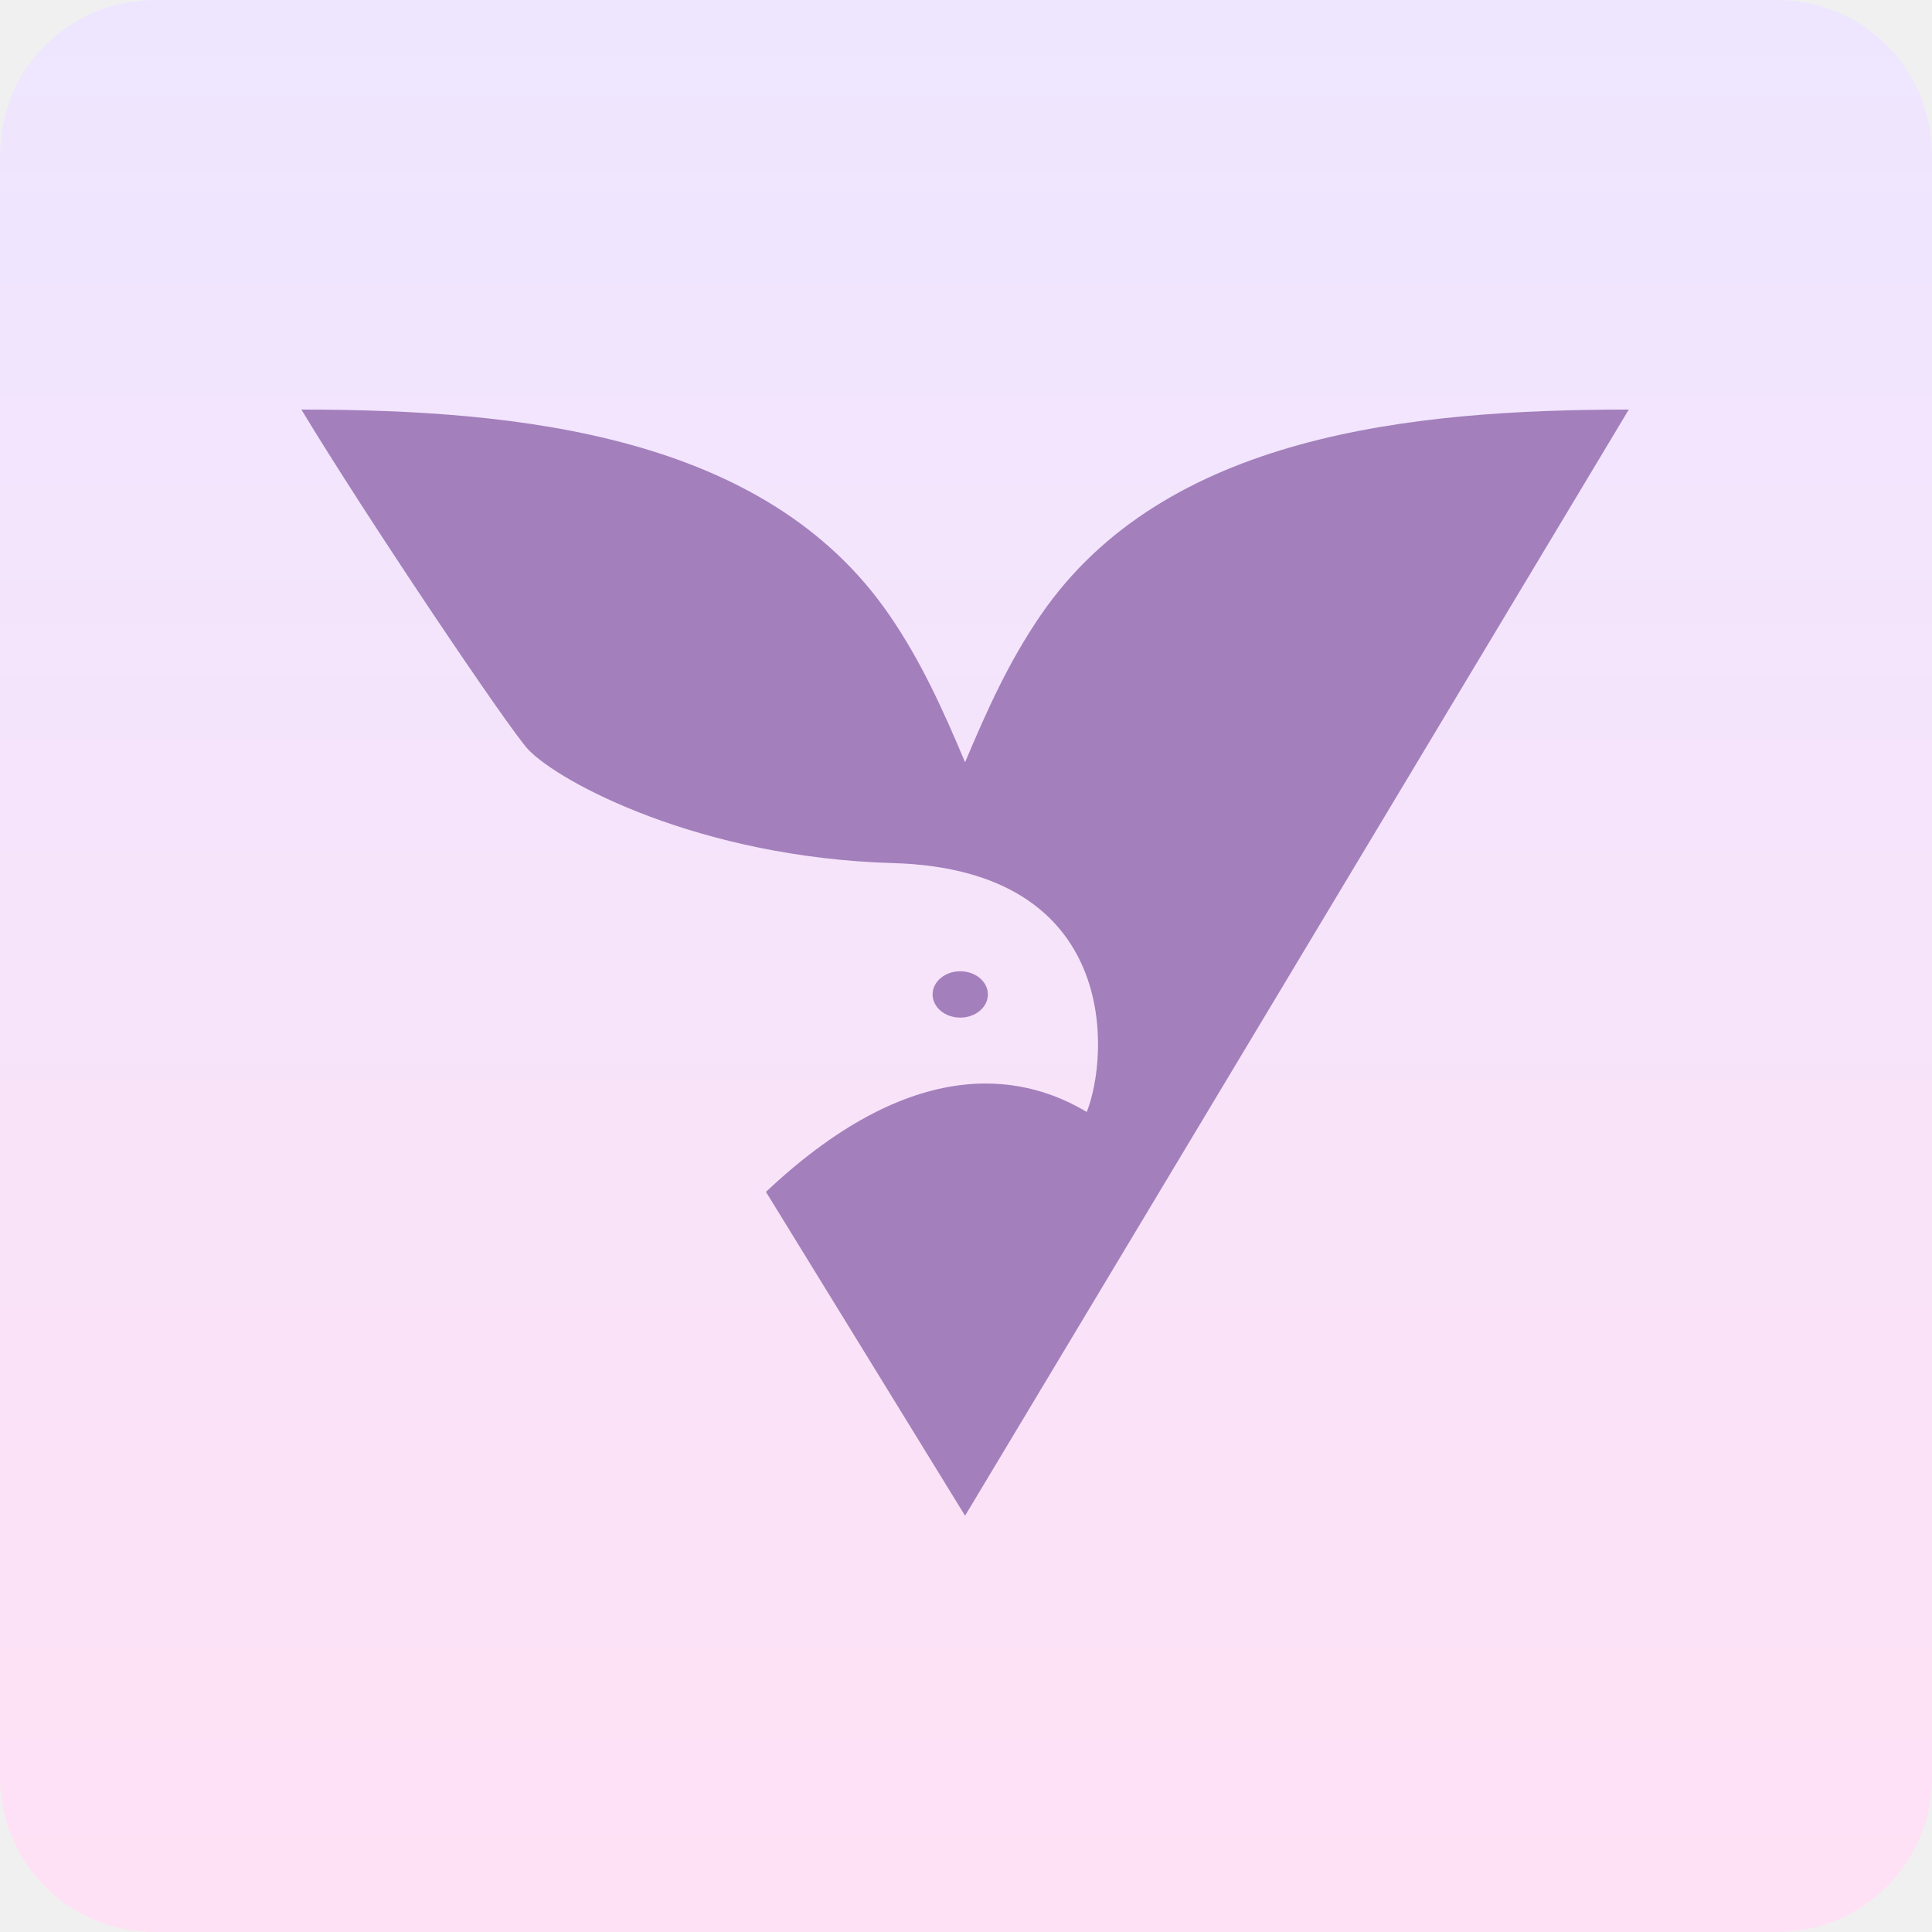
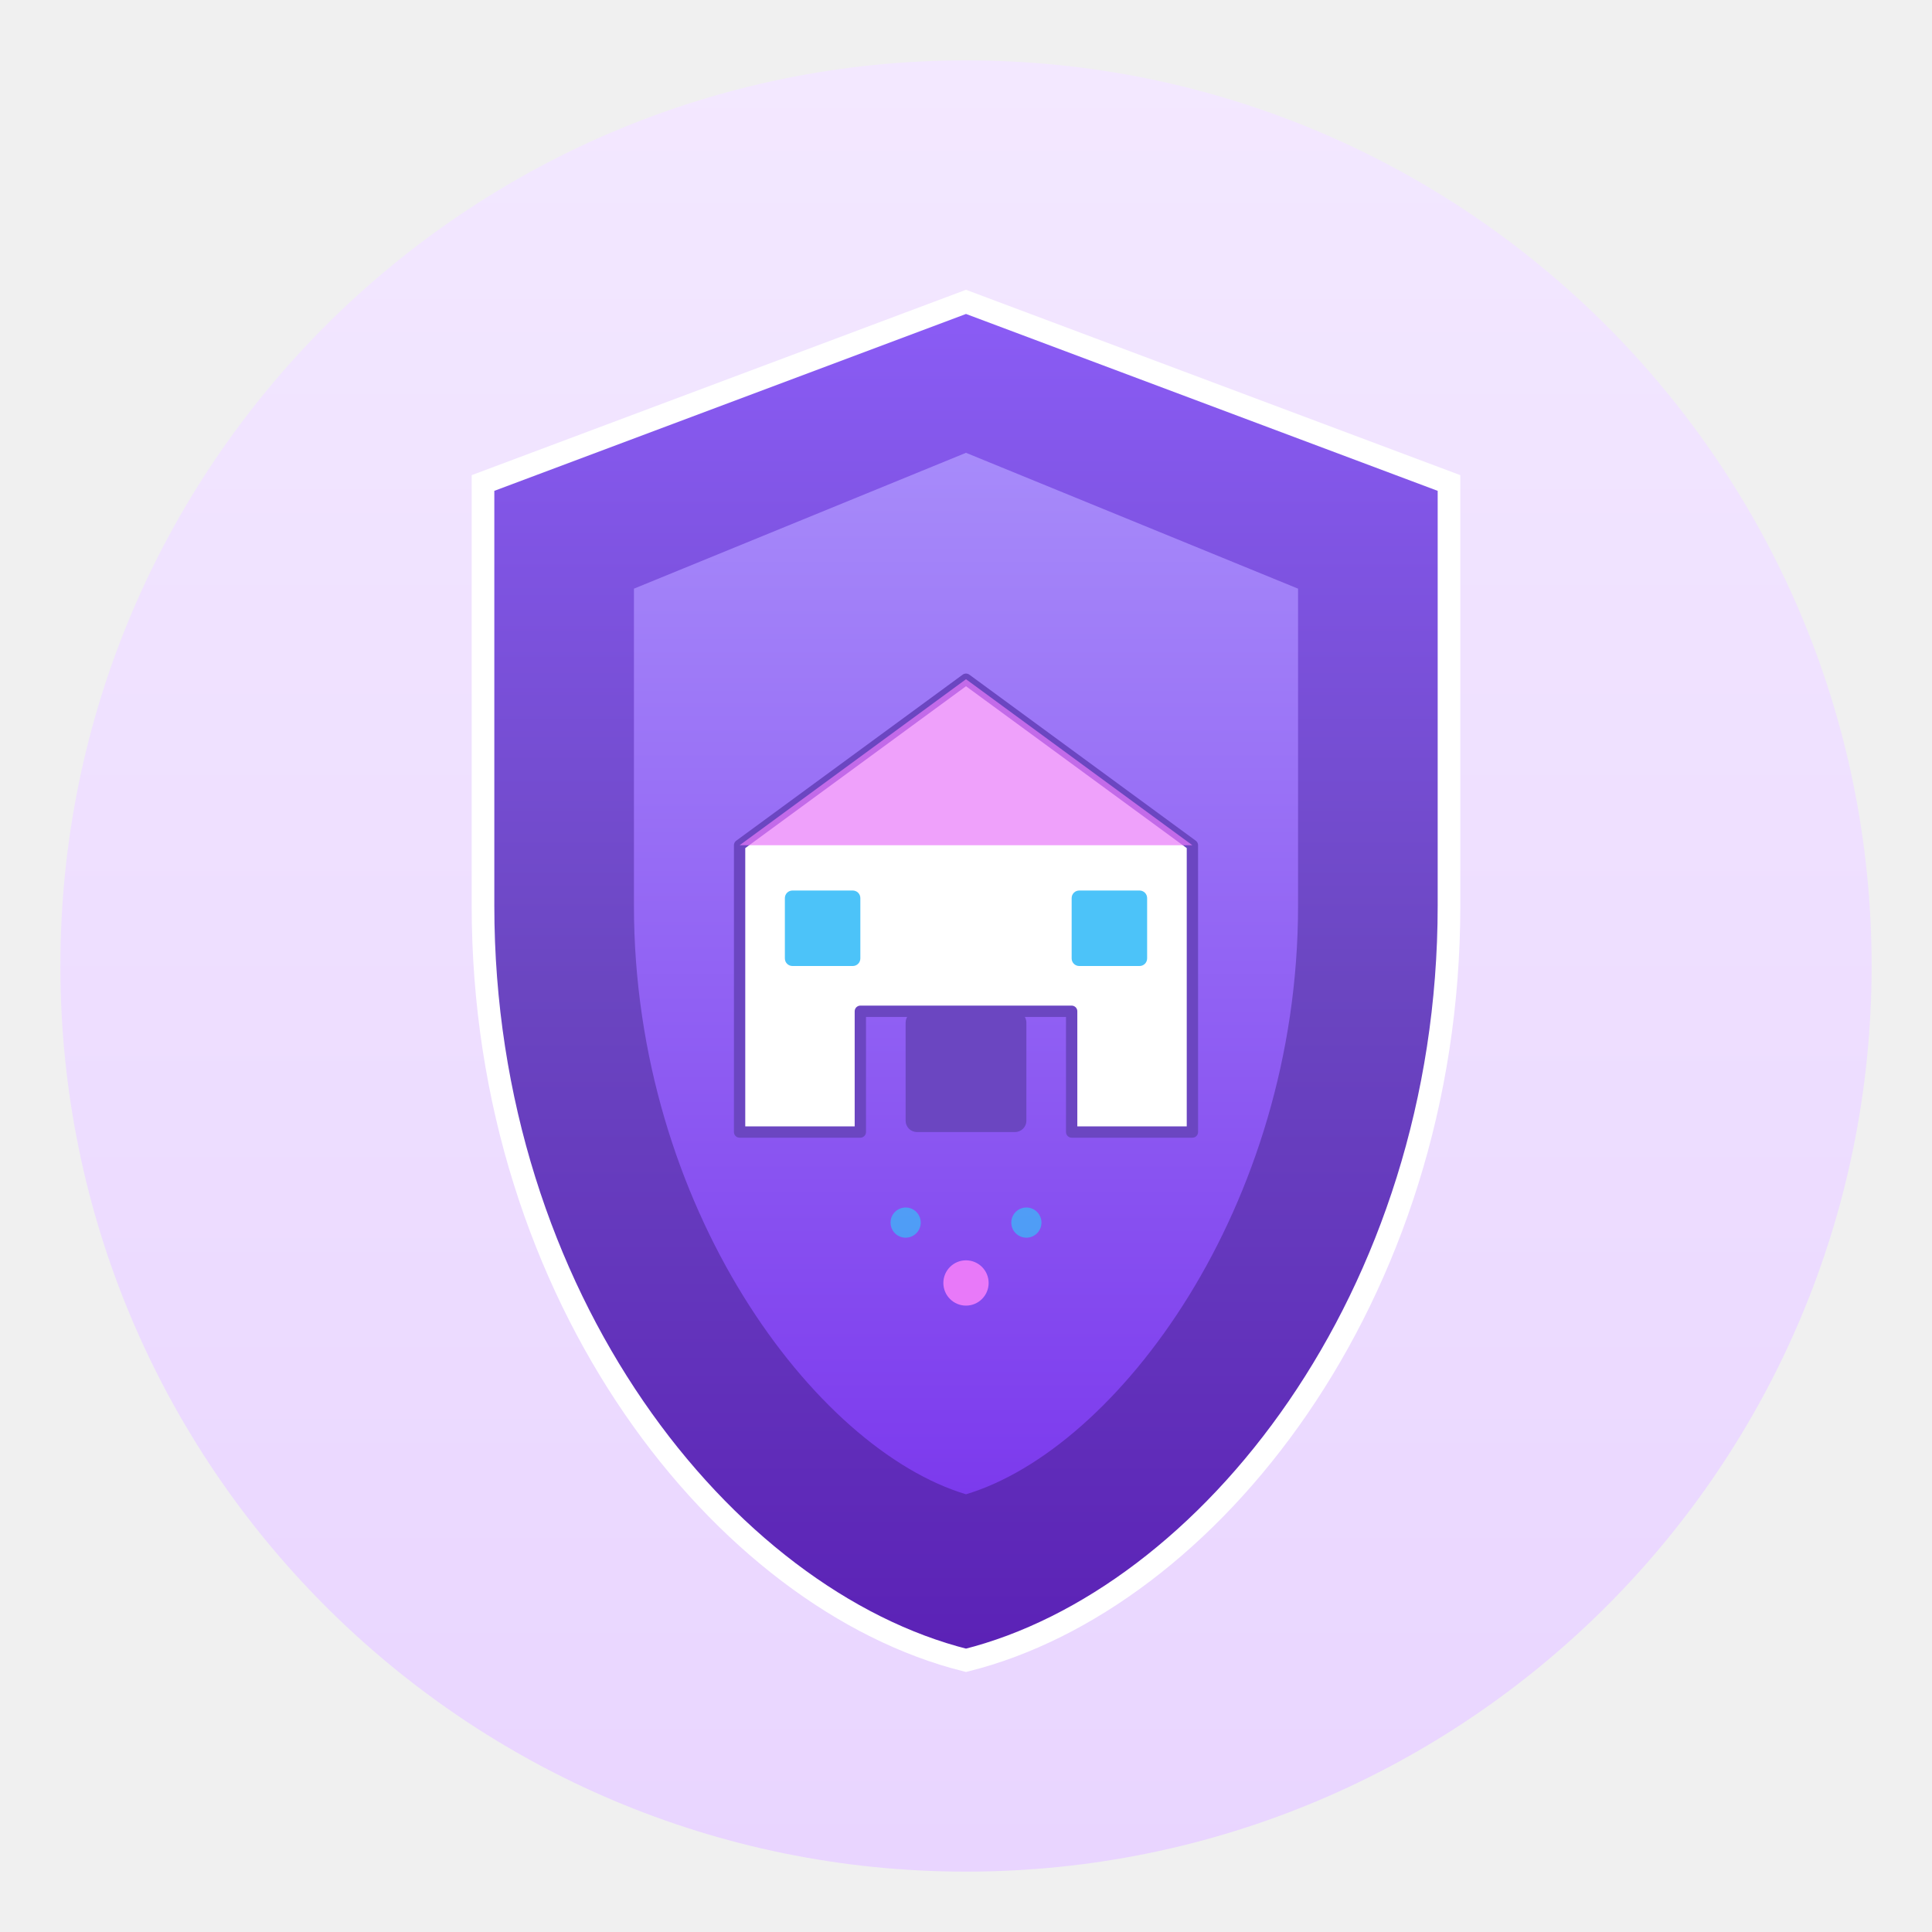
- <svg xmlns="http://www.w3.org/2000/svg" width="250" height="250" viewBox="0 0 250 250" fill="none">
-   <rect width="250" height="250" rx="20" fill="url(#paint0_linear_2377_10)" />
-   <path d="M68.343 96.975C65.83 94.305 47.349 66.836 39 53C67.239 53 99.084 56.293 115.072 79.57C119.225 85.616 122.052 91.916 124.88 98.639C127.708 91.916 130.536 85.616 134.689 79.57C150.676 56.293 182.522 53 210.761 53L124.88 196.134L99.116 154.228C119.155 135.335 133.468 139.596 140.625 143.89C143.488 136.733 145.125 112.529 115.577 111.685C90.528 110.969 72.341 101.223 68.343 96.975Z" fill="#A37FBC" />
-   <ellipse cx="124.255" cy="128.68" rx="3.576" ry="2.999" fill="#A37FBC" />
+ <svg xmlns="http://www.w3.org/2000/svg" width="512" height="512" viewBox="0 0 512 512" fill="none">
+   <circle cx="256" cy="256" r="240" fill="url(#bgGradient)" />
+   <path d="M256 80L128 128V240C128 344 192 424 256 440C320 424 384 344 384 240V128L256 80Z" fill="url(#gradient1)" stroke="white" stroke-width="6" />
+   <path d="M256 120L168 156V240C168 320 216 384 256 396C296 384 344 320 344 240V156L256 120Z" fill="url(#gradient2)" />
+   <path d="M256 180L196 224V300H228V268H284V300H316V224L256 180Z" fill="white" stroke="#6B46C1" stroke-width="3" stroke-linejoin="round" />
+   <path d="M256 180L316 224H196L256 180Z" fill="#E879F9" opacity="0.7" />
+   <rect x="240" y="268" width="32" height="32" rx="3" fill="#6B46C1" />
+   <rect x="208" y="236" width="20" height="20" rx="2" fill="#38BDF8" opacity="0.9" />
+   <rect x="284" y="236" width="20" height="20" rx="2" fill="#38BDF8" opacity="0.9" />
+   <circle cx="256" cy="340" r="6" fill="#E879F9" />
+   <circle cx="240" cy="324" r="4" fill="#38BDF8" opacity="0.7" />
+   <circle cx="272" cy="324" r="4" fill="#38BDF8" opacity="0.7" />
  <defs>
-     <linearGradient id="paint0_linear_2377_10" x1="125" y1="0" x2="125" y2="250" gradientUnits="userSpaceOnUse">
-       <stop stop-color="#EEE6FF" />
-       <stop offset="1" stop-color="#FFE1F5" />
+     <linearGradient id="bgGradient" x1="256" y1="16" x2="256" y2="496" gradientUnits="userSpaceOnUse">
+       <stop offset="0%" stop-color="#F3E8FF" />
+       <stop offset="100%" stop-color="#E9D5FF" />
+     </linearGradient>
+     <linearGradient id="gradient1" x1="256" y1="80" x2="256" y2="440" gradientUnits="userSpaceOnUse">
+       <stop offset="0%" stop-color="#8B5CF6" />
+       <stop offset="50%" stop-color="#6B46C1" />
+       <stop offset="100%" stop-color="#5B21B6" />
+     </linearGradient>
+     <linearGradient id="gradient2" x1="256" y1="120" x2="256" y2="396" gradientUnits="userSpaceOnUse">
+       <stop offset="0%" stop-color="#A78BFA" />
+       <stop offset="100%" stop-color="#7C3AED" />
    </linearGradient>
  </defs>
</svg>
